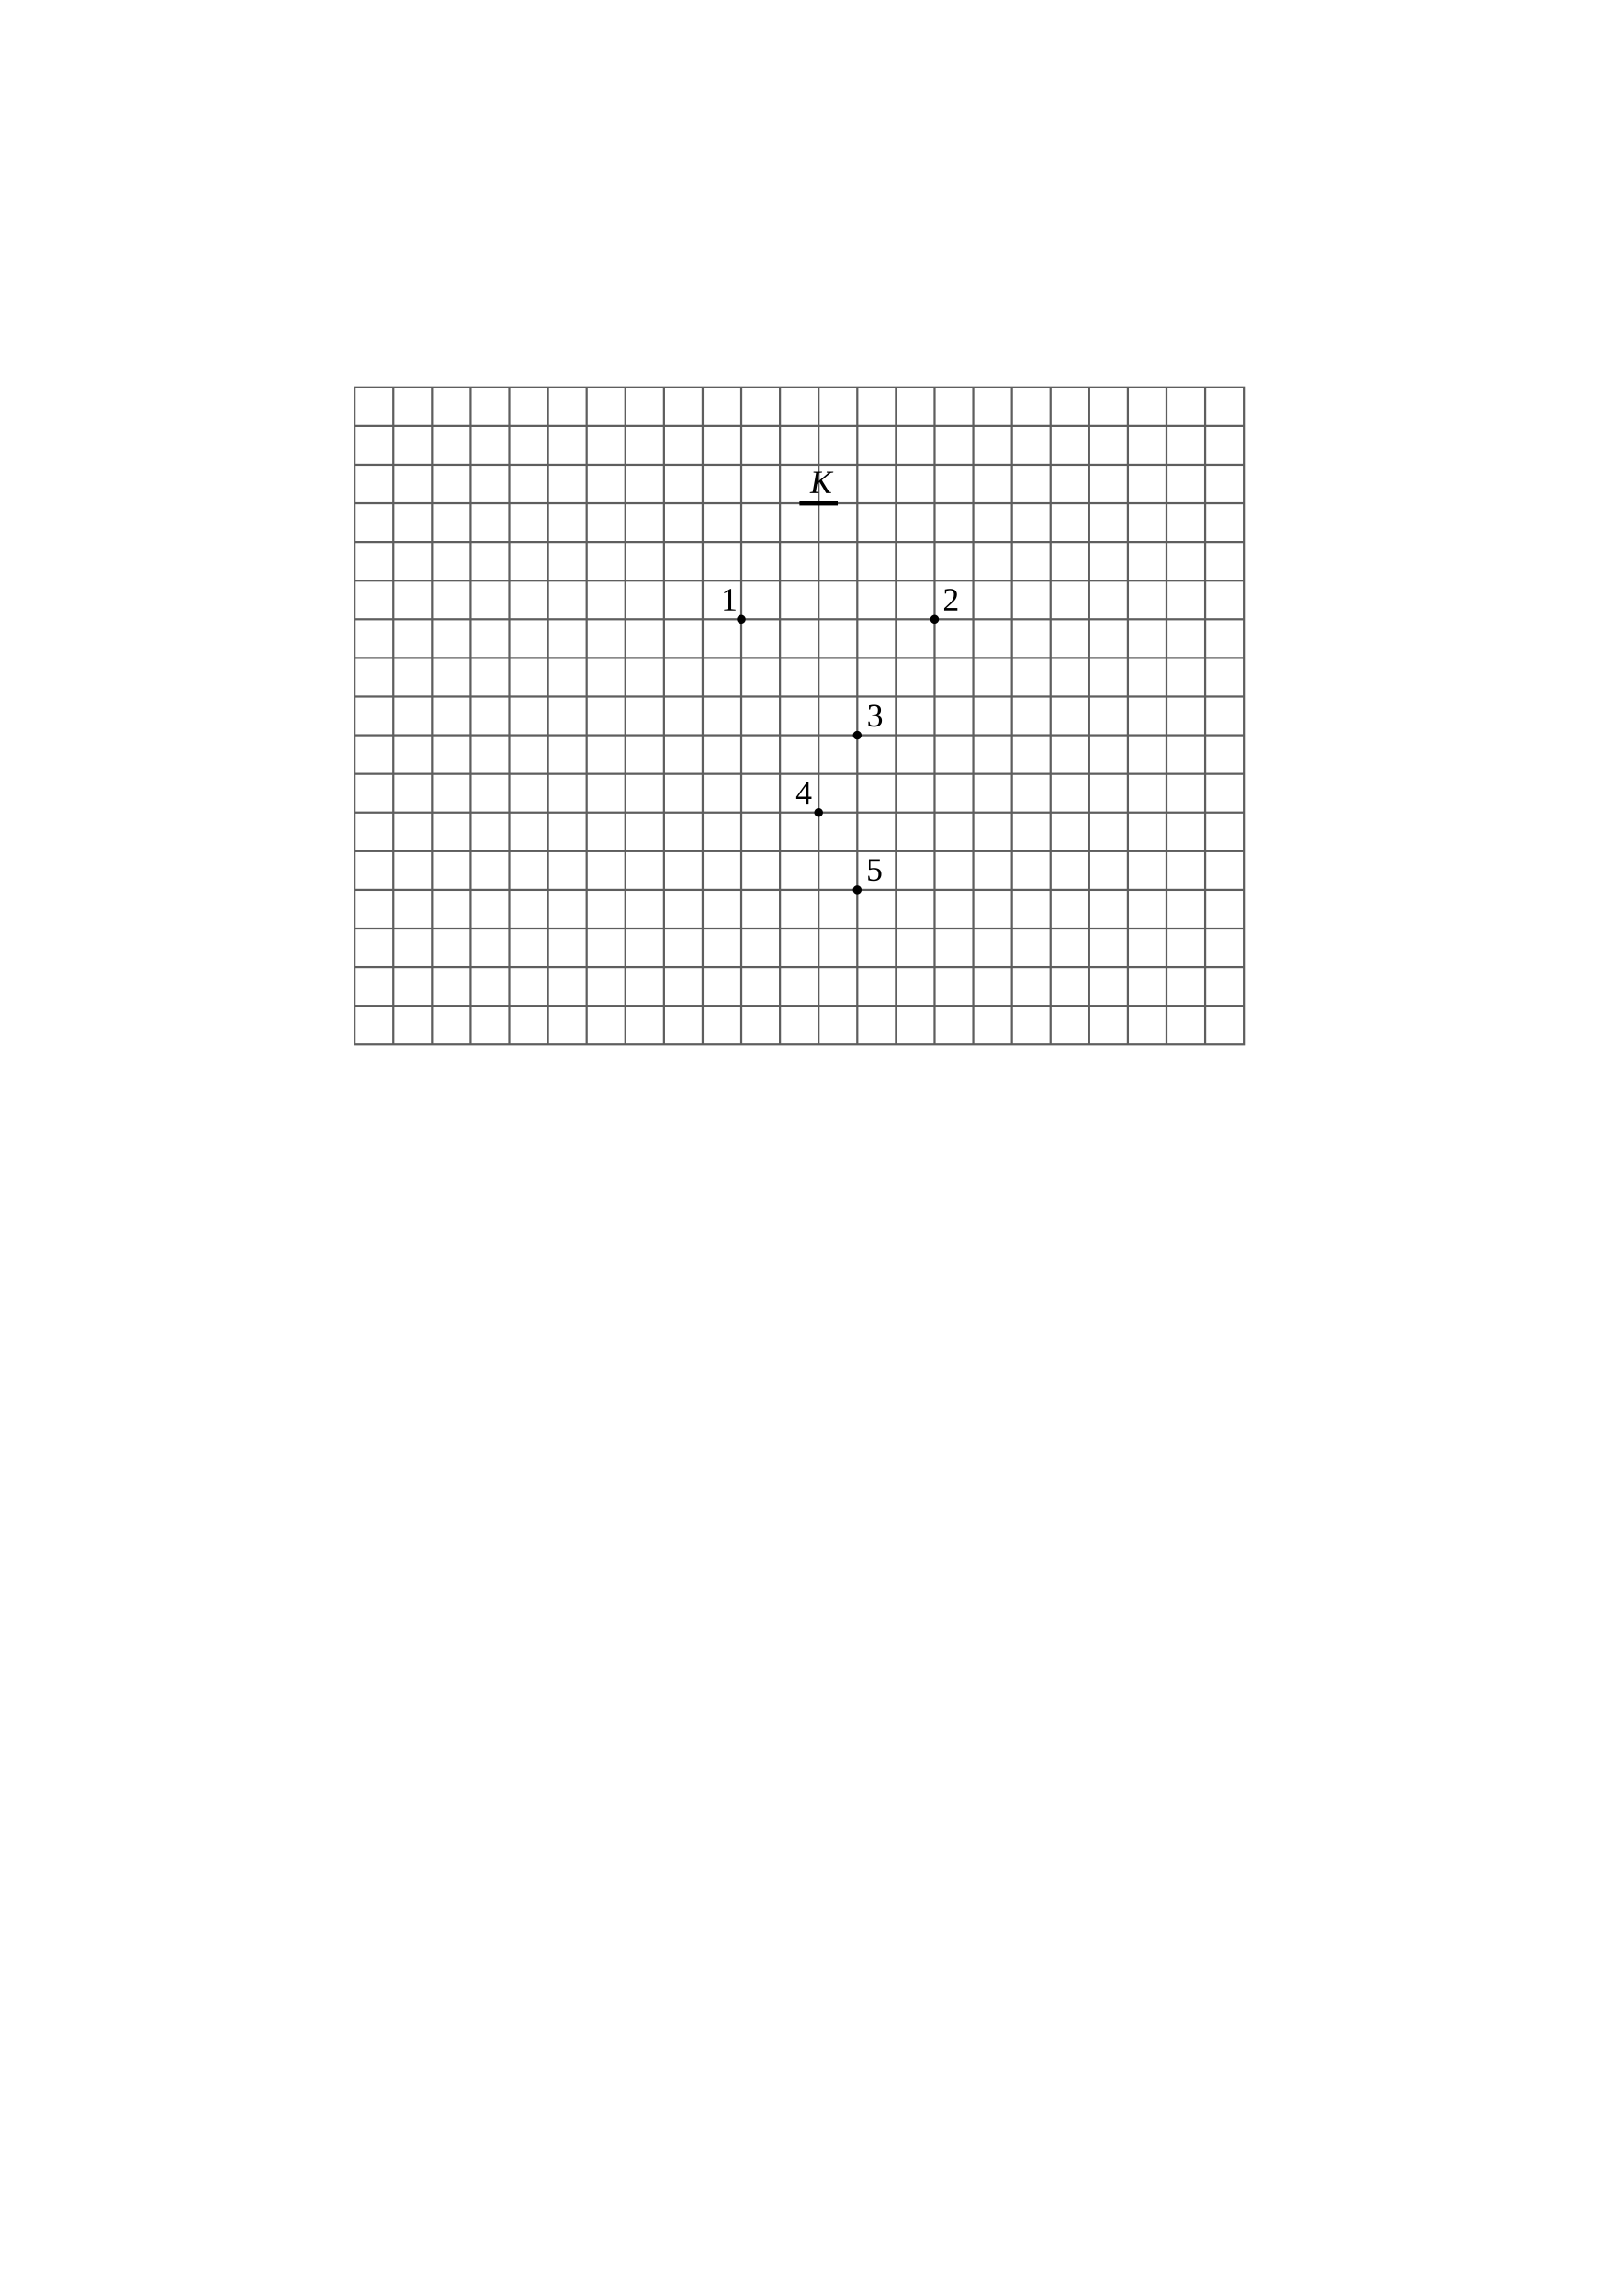
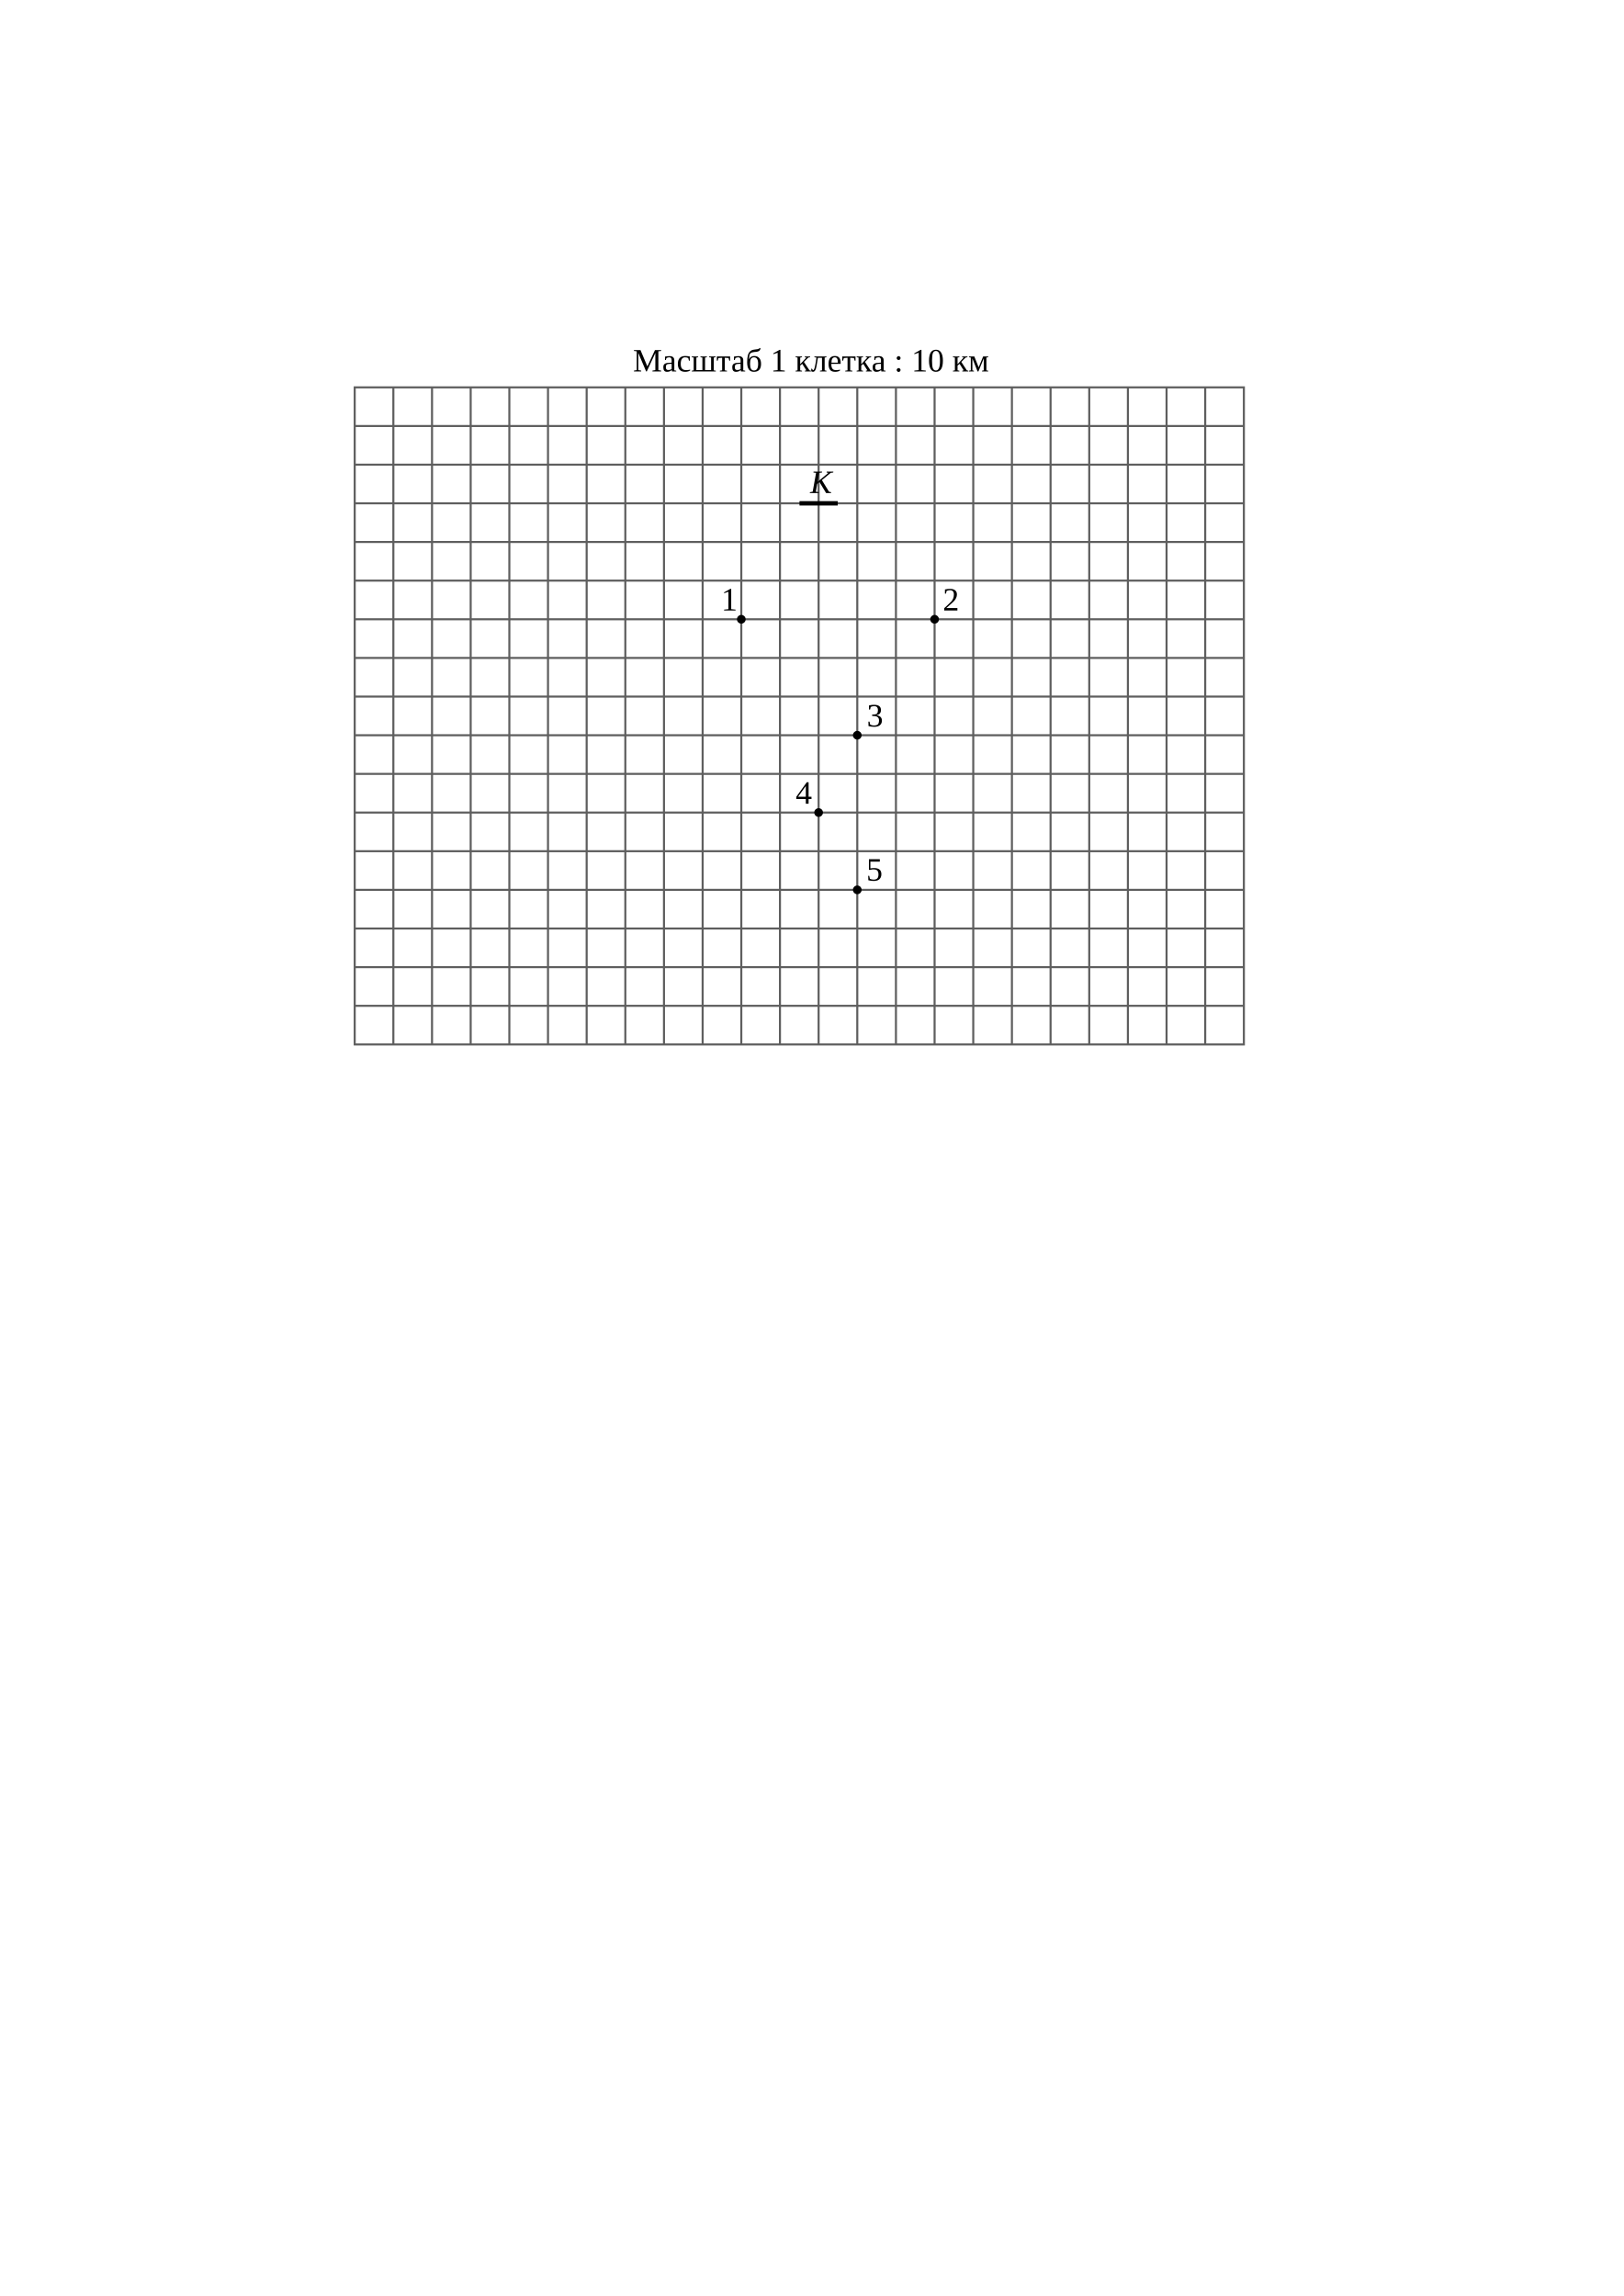
<svg xmlns="http://www.w3.org/2000/svg" width="210mm" height="297mm" viewBox="0 0 210 297" version="1.1" id="svg5">
  <defs id="defs2" />
  <g id="layer1">
    <g transform="translate(45.87527,50.10704)" id="g25835" style="opacity:0.63">
      <g id="g25473">
        <path style="fill:none;stroke:#000000;stroke-width:0.265" d="M 5,0 V 85" id="path25429" />
        <path style="fill:none;stroke:#000000;stroke-width:0.265" d="M 10,0 V 85" id="path25431" />
        <path style="fill:none;stroke:#000000;stroke-width:0.265" d="M 15,0 V 85" id="path25433" />
        <path style="fill:none;stroke:#000000;stroke-width:0.265" d="M 20,0 V 85" id="path25435" />
        <path style="fill:none;stroke:#000000;stroke-width:0.265" d="M 25,0 V 85" id="path25437" />
        <path style="fill:none;stroke:#000000;stroke-width:0.265" d="M 30,0 V 85" id="path25439" />
        <path style="fill:none;stroke:#000000;stroke-width:0.265" d="M 35,0 V 85" id="path25441" />
        <path style="fill:none;stroke:#000000;stroke-width:0.265" d="M 40,0 V 85" id="path25443" />
        <path style="fill:none;stroke:#000000;stroke-width:0.265" d="M 45,0 V 85" id="path25445" />
        <path style="fill:none;stroke:#000000;stroke-width:0.265" d="M 50,0 V 85" id="path25447" />
        <path style="fill:none;stroke:#000000;stroke-width:0.265" d="M 55,0 V 85" id="path25449" />
        <path style="fill:none;stroke:#000000;stroke-width:0.265" d="M 60,0 V 85" id="path25451" />
        <path style="fill:none;stroke:#000000;stroke-width:0.265" d="M 65,0 V 85" id="path25453" />
        <path style="fill:none;stroke:#000000;stroke-width:0.265" d="M 70,0 V 85" id="path25455" />
        <path style="fill:none;stroke:#000000;stroke-width:0.265" d="M 75,0 V 85" id="path25457" />
        <path style="fill:none;stroke:#000000;stroke-width:0.265" d="M 80,0 V 85" id="path25459" />
        <path style="fill:none;stroke:#000000;stroke-width:0.265" d="M 85,0 V 85" id="path25461" />
        <path style="fill:none;stroke:#000000;stroke-width:0.265" d="M 90,0 V 85" id="path25463" />
        <path style="fill:none;stroke:#000000;stroke-width:0.265" d="M 95,0 V 85" id="path25465" />
        <path style="fill:none;stroke:#000000;stroke-width:0.265" d="M 100,0 V 85" id="path25467" />
        <path style="fill:none;stroke:#000000;stroke-width:0.265" d="M 105,0 V 85" id="path25469" />
        <path style="fill:none;stroke:#000000;stroke-width:0.265" d="M 110,0 V 85" id="path25471" />
      </g>
      <g id="g25507">
        <path style="fill:none;stroke:#000000;stroke-width:0.265" d="M 0,5 H 115" id="path25475" />
        <path style="fill:none;stroke:#000000;stroke-width:0.265" d="M 0,10 H 115" id="path25477" />
        <path style="fill:none;stroke:#000000;stroke-width:0.265" d="M 0,15 H 115" id="path25479" />
        <path style="fill:none;stroke:#000000;stroke-width:0.265" d="M 0,20 H 115" id="path25481" />
        <path style="fill:none;stroke:#000000;stroke-width:0.265" d="M 0,25 H 115" id="path25483" />
        <path style="fill:none;stroke:#000000;stroke-width:0.265" d="M 0,30 H 115" id="path25485" />
        <path style="fill:none;stroke:#000000;stroke-width:0.265" d="M 0,35 H 115" id="path25487" />
        <path style="fill:none;stroke:#000000;stroke-width:0.265" d="M 0,40 H 115" id="path25489" />
        <path style="fill:none;stroke:#000000;stroke-width:0.265" d="M 0,45 H 115" id="path25491" />
        <path style="fill:none;stroke:#000000;stroke-width:0.265" d="M 0,50 H 115" id="path25493" />
        <path style="fill:none;stroke:#000000;stroke-width:0.265" d="M 0,55 H 115" id="path25495" />
        <path style="fill:none;stroke:#000000;stroke-width:0.265" d="M 0,60 H 115" id="path25497" />
        <path style="fill:none;stroke:#000000;stroke-width:0.265" d="M 0,65 H 115" id="path25499" />
        <path style="fill:none;stroke:#000000;stroke-width:0.265" d="M 0,70 H 115" id="path25501" />
        <path style="fill:none;stroke:#000000;stroke-width:0.265" d="M 0,75 H 115" id="path25503" />
        <path style="fill:none;stroke:#000000;stroke-width:0.265" d="M 0,80 H 115" id="path25505" />
      </g>
      <g id="g25693">
        <path style="fill:none;stroke:#000000;stroke-width:0" d="M 1,0 V 85" id="path25509" />
        <path style="fill:none;stroke:#000000;stroke-width:0" d="M 2,0 V 85" id="path25511" />
        <path style="fill:none;stroke:#000000;stroke-width:0" d="M 3,0 V 85" id="path25513" />
        <path style="fill:none;stroke:#000000;stroke-width:0" d="M 4,0 V 85" id="path25515" />
        <path style="fill:none;stroke:#000000;stroke-width:0" d="M 6,0 V 85" id="path25517" />
        <path style="fill:none;stroke:#000000;stroke-width:0" d="M 7,0 V 85" id="path25519" />
        <path style="fill:none;stroke:#000000;stroke-width:0" d="M 8,0 V 85" id="path25521" />
        <path style="fill:none;stroke:#000000;stroke-width:0" d="M 9,0 V 85" id="path25523" />
        <path style="fill:none;stroke:#000000;stroke-width:0" d="M 11,0 V 85" id="path25525" />
        <path style="fill:none;stroke:#000000;stroke-width:0" d="M 12,0 V 85" id="path25527" />
        <path style="fill:none;stroke:#000000;stroke-width:0" d="M 13,0 V 85" id="path25529" />
        <path style="fill:none;stroke:#000000;stroke-width:0" d="M 14,0 V 85" id="path25531" />
        <path style="fill:none;stroke:#000000;stroke-width:0" d="M 16,0 V 85" id="path25533" />
        <path style="fill:none;stroke:#000000;stroke-width:0" d="M 17,0 V 85" id="path25535" />
        <path style="fill:none;stroke:#000000;stroke-width:0" d="M 18,0 V 85" id="path25537" />
        <path style="fill:none;stroke:#000000;stroke-width:0" d="M 19,0 V 85" id="path25539" />
        <path style="fill:none;stroke:#000000;stroke-width:0" d="M 21,0 V 85" id="path25541" />
        <path style="fill:none;stroke:#000000;stroke-width:0" d="M 22,0 V 85" id="path25543" />
        <path style="fill:none;stroke:#000000;stroke-width:0" d="M 23,0 V 85" id="path25545" />
        <path style="fill:none;stroke:#000000;stroke-width:0" d="M 24,0 V 85" id="path25547" />
        <path style="fill:none;stroke:#000000;stroke-width:0" d="M 26,0 V 85" id="path25549" />
        <path style="fill:none;stroke:#000000;stroke-width:0" d="M 27,0 V 85" id="path25551" />
        <path style="fill:none;stroke:#000000;stroke-width:0" d="M 28,0 V 85" id="path25553" />
        <path style="fill:none;stroke:#000000;stroke-width:0" d="M 29,0 V 85" id="path25555" />
        <path style="fill:none;stroke:#000000;stroke-width:0" d="M 31,0 V 85" id="path25557" />
        <path style="fill:none;stroke:#000000;stroke-width:0" d="M 32,0 V 85" id="path25559" />
        <path style="fill:none;stroke:#000000;stroke-width:0" d="M 33,0 V 85" id="path25561" />
        <path style="fill:none;stroke:#000000;stroke-width:0" d="M 34,0 V 85" id="path25563" />
        <path style="fill:none;stroke:#000000;stroke-width:0" d="M 36,0 V 85" id="path25565" />
        <path style="fill:none;stroke:#000000;stroke-width:0" d="M 37,0 V 85" id="path25567" />
        <path style="fill:none;stroke:#000000;stroke-width:0" d="M 38,0 V 85" id="path25569" />
        <path style="fill:none;stroke:#000000;stroke-width:0" d="M 39,0 V 85" id="path25571" />
        <path style="fill:none;stroke:#000000;stroke-width:0" d="M 41,0 V 85" id="path25573" />
        <path style="fill:none;stroke:#000000;stroke-width:0" d="M 42,0 V 85" id="path25575" />
        <path style="fill:none;stroke:#000000;stroke-width:0" d="M 43,0 V 85" id="path25577" />
        <path style="fill:none;stroke:#000000;stroke-width:0" d="M 44,0 V 85" id="path25579" />
        <path style="fill:none;stroke:#000000;stroke-width:0" d="M 46,0 V 85" id="path25581" />
        <path style="fill:none;stroke:#000000;stroke-width:0" d="M 47,0 V 85" id="path25583" />
        <path style="fill:none;stroke:#000000;stroke-width:0" d="M 48,0 V 85" id="path25585" />
        <path style="fill:none;stroke:#000000;stroke-width:0" d="M 49,0 V 85" id="path25587" />
        <path style="fill:none;stroke:#000000;stroke-width:0" d="M 51,0 V 85" id="path25589" />
        <path style="fill:none;stroke:#000000;stroke-width:0" d="M 52,0 V 85" id="path25591" />
        <path style="fill:none;stroke:#000000;stroke-width:0" d="M 53,0 V 85" id="path25593" />
        <path style="fill:none;stroke:#000000;stroke-width:0" d="M 54,0 V 85" id="path25595" />
        <path style="fill:none;stroke:#000000;stroke-width:0" d="M 56,0 V 85" id="path25597" />
        <path style="fill:none;stroke:#000000;stroke-width:0" d="M 57,0 V 85" id="path25599" />
        <path style="fill:none;stroke:#000000;stroke-width:0" d="M 58,0 V 85" id="path25601" />
        <path style="fill:none;stroke:#000000;stroke-width:0" d="M 59,0 V 85" id="path25603" />
        <path style="fill:none;stroke:#000000;stroke-width:0" d="M 61,0 V 85" id="path25605" />
        <path style="fill:none;stroke:#000000;stroke-width:0" d="M 62,0 V 85" id="path25607" />
        <path style="fill:none;stroke:#000000;stroke-width:0" d="M 63,0 V 85" id="path25609" />
        <path style="fill:none;stroke:#000000;stroke-width:0" d="M 64,0 V 85" id="path25611" />
        <path style="fill:none;stroke:#000000;stroke-width:0" d="M 66,0 V 85" id="path25613" />
        <path style="fill:none;stroke:#000000;stroke-width:0" d="M 67,0 V 85" id="path25615" />
        <path style="fill:none;stroke:#000000;stroke-width:0" d="M 68,0 V 85" id="path25617" />
        <path style="fill:none;stroke:#000000;stroke-width:0" d="M 69,0 V 85" id="path25619" />
        <path style="fill:none;stroke:#000000;stroke-width:0" d="M 71,0 V 85" id="path25621" />
        <path style="fill:none;stroke:#000000;stroke-width:0" d="M 72,0 V 85" id="path25623" />
        <path style="fill:none;stroke:#000000;stroke-width:0" d="M 73,0 V 85" id="path25625" />
        <path style="fill:none;stroke:#000000;stroke-width:0" d="M 74,0 V 85" id="path25627" />
        <path style="fill:none;stroke:#000000;stroke-width:0" d="M 76,0 V 85" id="path25629" />
        <path style="fill:none;stroke:#000000;stroke-width:0" d="M 77,0 V 85" id="path25631" />
        <path style="fill:none;stroke:#000000;stroke-width:0" d="M 78,0 V 85" id="path25633" />
        <path style="fill:none;stroke:#000000;stroke-width:0" d="M 79,0 V 85" id="path25635" />
        <path style="fill:none;stroke:#000000;stroke-width:0" d="M 81,0 V 85" id="path25637" />
        <path style="fill:none;stroke:#000000;stroke-width:0" d="M 82,0 V 85" id="path25639" />
        <path style="fill:none;stroke:#000000;stroke-width:0" d="M 83,0 V 85" id="path25641" />
        <path style="fill:none;stroke:#000000;stroke-width:0" d="M 84,0 V 85" id="path25643" />
        <path style="fill:none;stroke:#000000;stroke-width:0" d="M 86,0 V 85" id="path25645" />
        <path style="fill:none;stroke:#000000;stroke-width:0" d="M 87,0 V 85" id="path25647" />
        <path style="fill:none;stroke:#000000;stroke-width:0" d="M 88,0 V 85" id="path25649" />
        <path style="fill:none;stroke:#000000;stroke-width:0" d="M 89,0 V 85" id="path25651" />
        <path style="fill:none;stroke:#000000;stroke-width:0" d="M 91,0 V 85" id="path25653" />
        <path style="fill:none;stroke:#000000;stroke-width:0" d="M 92,0 V 85" id="path25655" />
        <path style="fill:none;stroke:#000000;stroke-width:0" d="M 93,0 V 85" id="path25657" />
        <path style="fill:none;stroke:#000000;stroke-width:0" d="M 94,0 V 85" id="path25659" />
        <path style="fill:none;stroke:#000000;stroke-width:0" d="M 96,0 V 85" id="path25661" />
        <path style="fill:none;stroke:#000000;stroke-width:0" d="M 97,0 V 85" id="path25663" />
        <path style="fill:none;stroke:#000000;stroke-width:0" d="M 98,0 V 85" id="path25665" />
        <path style="fill:none;stroke:#000000;stroke-width:0" d="M 99,0 V 85" id="path25667" />
        <path style="fill:none;stroke:#000000;stroke-width:0" d="M 101,0 V 85" id="path25669" />
        <path style="fill:none;stroke:#000000;stroke-width:0" d="M 102,0 V 85" id="path25671" />
        <path style="fill:none;stroke:#000000;stroke-width:0" d="M 103,0 V 85" id="path25673" />
        <path style="fill:none;stroke:#000000;stroke-width:0" d="M 104,0 V 85" id="path25675" />
        <path style="fill:none;stroke:#000000;stroke-width:0" d="M 106,0 V 85" id="path25677" />
        <path style="fill:none;stroke:#000000;stroke-width:0" d="M 107,0 V 85" id="path25679" />
        <path style="fill:none;stroke:#000000;stroke-width:0" d="M 108,0 V 85" id="path25681" />
        <path style="fill:none;stroke:#000000;stroke-width:0" d="M 109,0 V 85" id="path25683" />
        <path style="fill:none;stroke:#000000;stroke-width:0" d="M 111,0 V 85" id="path25685" />
        <path style="fill:none;stroke:#000000;stroke-width:0" d="M 112,0 V 85" id="path25687" />
        <path style="fill:none;stroke:#000000;stroke-width:0" d="M 113,0 V 85" id="path25689" />
        <path style="fill:none;stroke:#000000;stroke-width:0" d="M 114,0 V 85" id="path25691" />
      </g>
      <g id="g25831">
        <path style="fill:none;stroke:#000000;stroke-width:0" d="M 0,1 H 115" id="path25695" />
        <path style="fill:none;stroke:#000000;stroke-width:0" d="M 0,2 H 115" id="path25697" />
        <path style="fill:none;stroke:#000000;stroke-width:0" d="M 0,3 H 115" id="path25699" />
        <path style="fill:none;stroke:#000000;stroke-width:0" d="M 0,4 H 115" id="path25701" />
        <path style="fill:none;stroke:#000000;stroke-width:0" d="M 0,6 H 115" id="path25703" />
        <path style="fill:none;stroke:#000000;stroke-width:0" d="M 0,7 H 115" id="path25705" />
        <path style="fill:none;stroke:#000000;stroke-width:0" d="M 0,8 H 115" id="path25707" />
        <path style="fill:none;stroke:#000000;stroke-width:0" d="M 0,9 H 115" id="path25709" />
        <path style="fill:none;stroke:#000000;stroke-width:0" d="M 0,11 H 115" id="path25711" />
        <path style="fill:none;stroke:#000000;stroke-width:0" d="M 0,12 H 115" id="path25713" />
        <path style="fill:none;stroke:#000000;stroke-width:0" d="M 0,13 H 115" id="path25715" />
        <path style="fill:none;stroke:#000000;stroke-width:0" d="M 0,14 H 115" id="path25717" />
        <path style="fill:none;stroke:#000000;stroke-width:0" d="M 0,16 H 115" id="path25719" />
        <path style="fill:none;stroke:#000000;stroke-width:0" d="M 0,17 H 115" id="path25721" />
        <path style="fill:none;stroke:#000000;stroke-width:0" d="M 0,18 H 115" id="path25723" />
        <path style="fill:none;stroke:#000000;stroke-width:0" d="M 0,19 H 115" id="path25725" />
        <path style="fill:none;stroke:#000000;stroke-width:0" d="M 0,21 H 115" id="path25727" />
        <path style="fill:none;stroke:#000000;stroke-width:0" d="M 0,22 H 115" id="path25729" />
        <path style="fill:none;stroke:#000000;stroke-width:0" d="M 0,23 H 115" id="path25731" />
        <path style="fill:none;stroke:#000000;stroke-width:0" d="M 0,24 H 115" id="path25733" />
        <path style="fill:none;stroke:#000000;stroke-width:0" d="M 0,26 H 115" id="path25735" />
        <path style="fill:none;stroke:#000000;stroke-width:0" d="M 0,27 H 115" id="path25737" />
        <path style="fill:none;stroke:#000000;stroke-width:0" d="M 0,28 H 115" id="path25739" />
        <path style="fill:none;stroke:#000000;stroke-width:0" d="M 0,29 H 115" id="path25741" />
        <path style="fill:none;stroke:#000000;stroke-width:0" d="M 0,31 H 115" id="path25743" />
        <path style="fill:none;stroke:#000000;stroke-width:0" d="M 0,32 H 115" id="path25745" />
        <path style="fill:none;stroke:#000000;stroke-width:0" d="M 0,33 H 115" id="path25747" />
        <path style="fill:none;stroke:#000000;stroke-width:0" d="M 0,34 H 115" id="path25749" />
        <path style="fill:none;stroke:#000000;stroke-width:0" d="M 0,36 H 115" id="path25751" />
        <path style="fill:none;stroke:#000000;stroke-width:0" d="M 0,37 H 115" id="path25753" />
        <path style="fill:none;stroke:#000000;stroke-width:0" d="M 0,38 H 115" id="path25755" />
        <path style="fill:none;stroke:#000000;stroke-width:0" d="M 0,39 H 115" id="path25757" />
        <path style="fill:none;stroke:#000000;stroke-width:0" d="M 0,41 H 115" id="path25759" />
        <path style="fill:none;stroke:#000000;stroke-width:0" d="M 0,42 H 115" id="path25761" />
        <path style="fill:none;stroke:#000000;stroke-width:0" d="M 0,43 H 115" id="path25763" />
        <path style="fill:none;stroke:#000000;stroke-width:0" d="M 0,44 H 115" id="path25765" />
        <path style="fill:none;stroke:#000000;stroke-width:0" d="M 0,46 H 115" id="path25767" />
        <path style="fill:none;stroke:#000000;stroke-width:0" d="M 0,47 H 115" id="path25769" />
        <path style="fill:none;stroke:#000000;stroke-width:0" d="M 0,48 H 115" id="path25771" />
        <path style="fill:none;stroke:#000000;stroke-width:0" d="M 0,49 H 115" id="path25773" />
        <path style="fill:none;stroke:#000000;stroke-width:0" d="M 0,51 H 115" id="path25775" />
        <path style="fill:none;stroke:#000000;stroke-width:0" d="M 0,52 H 115" id="path25777" />
        <path style="fill:none;stroke:#000000;stroke-width:0" d="M 0,53 H 115" id="path25779" />
        <path style="fill:none;stroke:#000000;stroke-width:0" d="M 0,54 H 115" id="path25781" />
        <path style="fill:none;stroke:#000000;stroke-width:0" d="M 0,56 H 115" id="path25783" />
        <path style="fill:none;stroke:#000000;stroke-width:0" d="M 0,57 H 115" id="path25785" />
        <path style="fill:none;stroke:#000000;stroke-width:0" d="M 0,58 H 115" id="path25787" />
        <path style="fill:none;stroke:#000000;stroke-width:0" d="M 0,59 H 115" id="path25789" />
        <path style="fill:none;stroke:#000000;stroke-width:0" d="M 0,61 H 115" id="path25791" />
        <path style="fill:none;stroke:#000000;stroke-width:0" d="M 0,62 H 115" id="path25793" />
        <path style="fill:none;stroke:#000000;stroke-width:0" d="M 0,63 H 115" id="path25795" />
        <path style="fill:none;stroke:#000000;stroke-width:0" d="M 0,64 H 115" id="path25797" />
        <path style="fill:none;stroke:#000000;stroke-width:0" d="M 0,66 H 115" id="path25799" />
        <path style="fill:none;stroke:#000000;stroke-width:0" d="M 0,67 H 115" id="path25801" />
        <path style="fill:none;stroke:#000000;stroke-width:0" d="M 0,68 H 115" id="path25803" />
        <path style="fill:none;stroke:#000000;stroke-width:0" d="M 0,69 H 115" id="path25805" />
        <path style="fill:none;stroke:#000000;stroke-width:0" d="M 0,71 H 115" id="path25807" />
        <path style="fill:none;stroke:#000000;stroke-width:0" d="M 0,72 H 115" id="path25809" />
        <path style="fill:none;stroke:#000000;stroke-width:0" d="M 0,73 H 115" id="path25811" />
        <path style="fill:none;stroke:#000000;stroke-width:0" d="M 0,74 H 115" id="path25813" />
        <path style="fill:none;stroke:#000000;stroke-width:0" d="M 0,76 H 115" id="path25815" />
        <path style="fill:none;stroke:#000000;stroke-width:0" d="M 0,77 H 115" id="path25817" />
        <path style="fill:none;stroke:#000000;stroke-width:0" d="M 0,78 H 115" id="path25819" />
        <path style="fill:none;stroke:#000000;stroke-width:0" d="M 0,79 H 115" id="path25821" />
        <path style="fill:none;stroke:#000000;stroke-width:0" d="M 0,81 H 115" id="path25823" />
        <path style="fill:none;stroke:#000000;stroke-width:0" d="M 0,82 H 115" id="path25825" />
        <path style="fill:none;stroke:#000000;stroke-width:0" d="M 0,83 H 115" id="path25827" />
        <path style="fill:none;stroke:#000000;stroke-width:0" d="M 0,84 H 115" id="path25829" />
      </g>
      <rect x="0" y="0" width="115" height="85" style="fill:none;stroke:#000000;stroke-width:0.265" id="rect25833" />
    </g>
    <circle style="fill:#000000;fill-opacity:0;stroke:#000000;stroke-width:0.565;stroke-linecap:round;stroke-dasharray:none;paint-order:stroke fill markers" id="path27570-5" cx="105.875" cy="105.107" r="0.286" />
    <circle style="fill:#000000;fill-opacity:0;stroke:#000000;stroke-width:0.565;stroke-linecap:round;stroke-dasharray:none;paint-order:stroke fill markers" id="path27570-99" cx="110.875" cy="115.107" r="0.286" />
    <circle style="fill:#000000;fill-opacity:0;stroke:#000000;stroke-width:0.565;stroke-linecap:round;stroke-dasharray:none;paint-order:stroke fill markers" id="path27570-1" cx="120.875" cy="80.107" r="0.286" />
    <path style="fill:none;stroke:#000000;stroke-width:0.565;stroke-linecap:butt;stroke-linejoin:miter;stroke-dasharray:none;stroke-opacity:1" d="m 108.348,65.107 h -4.946" id="path27135" />
    <text xml:space="preserve" style="font-size:4.233px;line-height:1.25;font-family:'Times New Roman';-inkscape-font-specification:'Times New Roman, ';stroke-width:0.265" x="104.783" y="63.778" id="text27191">
      <tspan style="font-style:italic;font-variant:normal;font-weight:normal;font-stretch:normal;font-family:'Times New Roman';-inkscape-font-specification:'Times New Roman,  Italic';stroke-width:0.265" x="104.783" y="63.778" id="tspan27243">K</tspan>
    </text>
    <circle style="opacity:1;fill:#000000;fill-opacity:0;stroke:#000000;stroke-width:0.565;stroke-linecap:round;stroke-dasharray:none;paint-order:stroke fill markers" id="path27570" cx="95.875" cy="80.107" r="0.286" />
    <circle style="fill:#000000;fill-opacity:0;stroke:#000000;stroke-width:0.565;stroke-linecap:round;stroke-dasharray:none;paint-order:stroke fill markers" id="path27570-95" cx="110.875" cy="95.107" r="0.286" />
    <text xml:space="preserve" style="font-size:4.233px;line-height:1.25;font-family:'Times New Roman';-inkscape-font-specification:'Times New Roman, ';stroke-width:0.265" x="93.275" y="78.968" id="text27661">
      <tspan id="tspan27659" style="stroke-width:0.265" x="93.275" y="78.968">1</tspan>
    </text>
    <text xml:space="preserve" style="font-size:4.233px;line-height:1.25;font-family:'Times New Roman';-inkscape-font-specification:'Times New Roman, ';stroke-width:0.265" x="121.934" y="78.968" id="text27665">
      <tspan id="tspan27663" style="stroke-width:0.265" x="121.934" y="78.968">2</tspan>
    </text>
    <text xml:space="preserve" style="font-size:4.233px;line-height:1.25;font-family:'Times New Roman';-inkscape-font-specification:'Times New Roman, ';stroke-width:0.265" x="112.11" y="93.968" id="text27669">
      <tspan id="tspan27667" style="stroke-width:0.265" x="112.11" y="93.968">3</tspan>
    </text>
    <text xml:space="preserve" style="font-size:4.233px;line-height:1.25;font-family:'Times New Roman';-inkscape-font-specification:'Times New Roman, ';stroke-width:0.265" x="102.905" y="103.968" id="text27673">
      <tspan id="tspan27671" style="stroke-width:0.265" x="102.905" y="103.968">4</tspan>
    </text>
    <text xml:space="preserve" style="font-size:4.233px;line-height:1.25;font-family:'Times New Roman';-inkscape-font-specification:'Times New Roman, ';stroke-width:0.265" x="112.038" y="113.91" id="text27677">
      <tspan id="tspan27675" style="stroke-width:0.265" x="112.038" y="113.91">5</tspan>
    </text>
+     <text xml:space="preserve" style="font-size:4.233px;line-height:1.25;font-family:'Times New Roman';-inkscape-font-specification:'Times New Roman, ';stroke-width:0.265" x="81.867" y="48.049" id="text27959">
+       <tspan id="tspan27957" style="stroke-width:0.265" x="81.867" y="48.049">Масштаб 1 клетка : 10 км</tspan>
+     </text>
  </g>
</svg>
